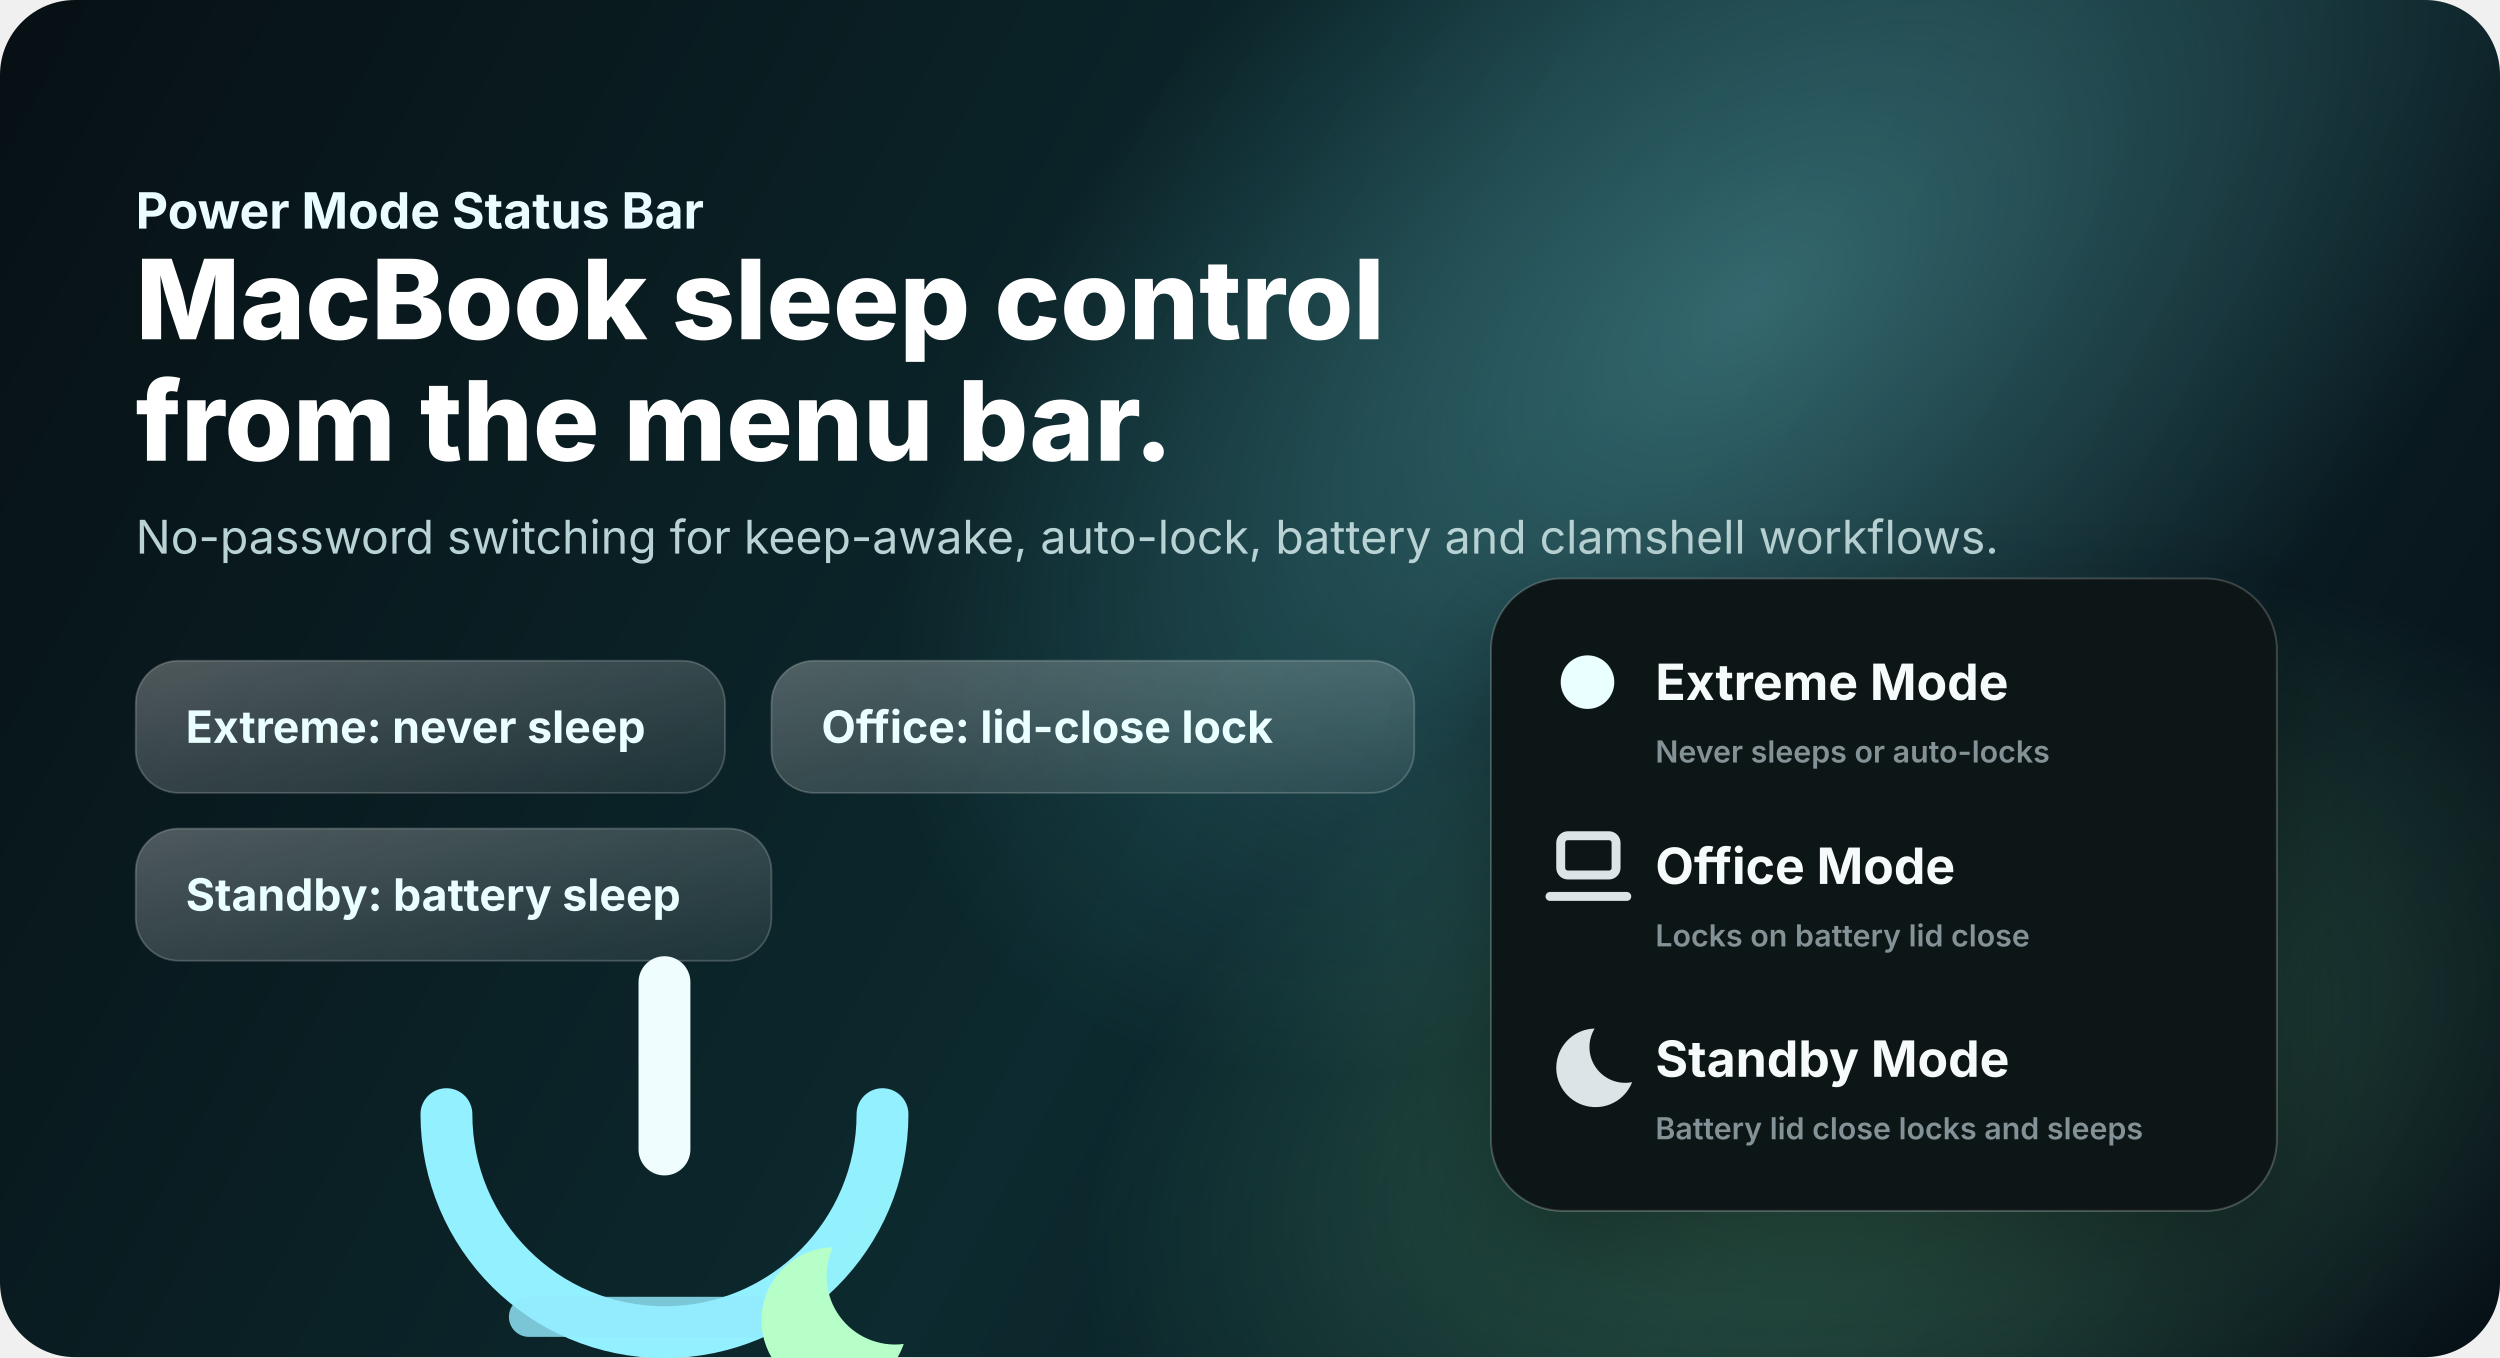
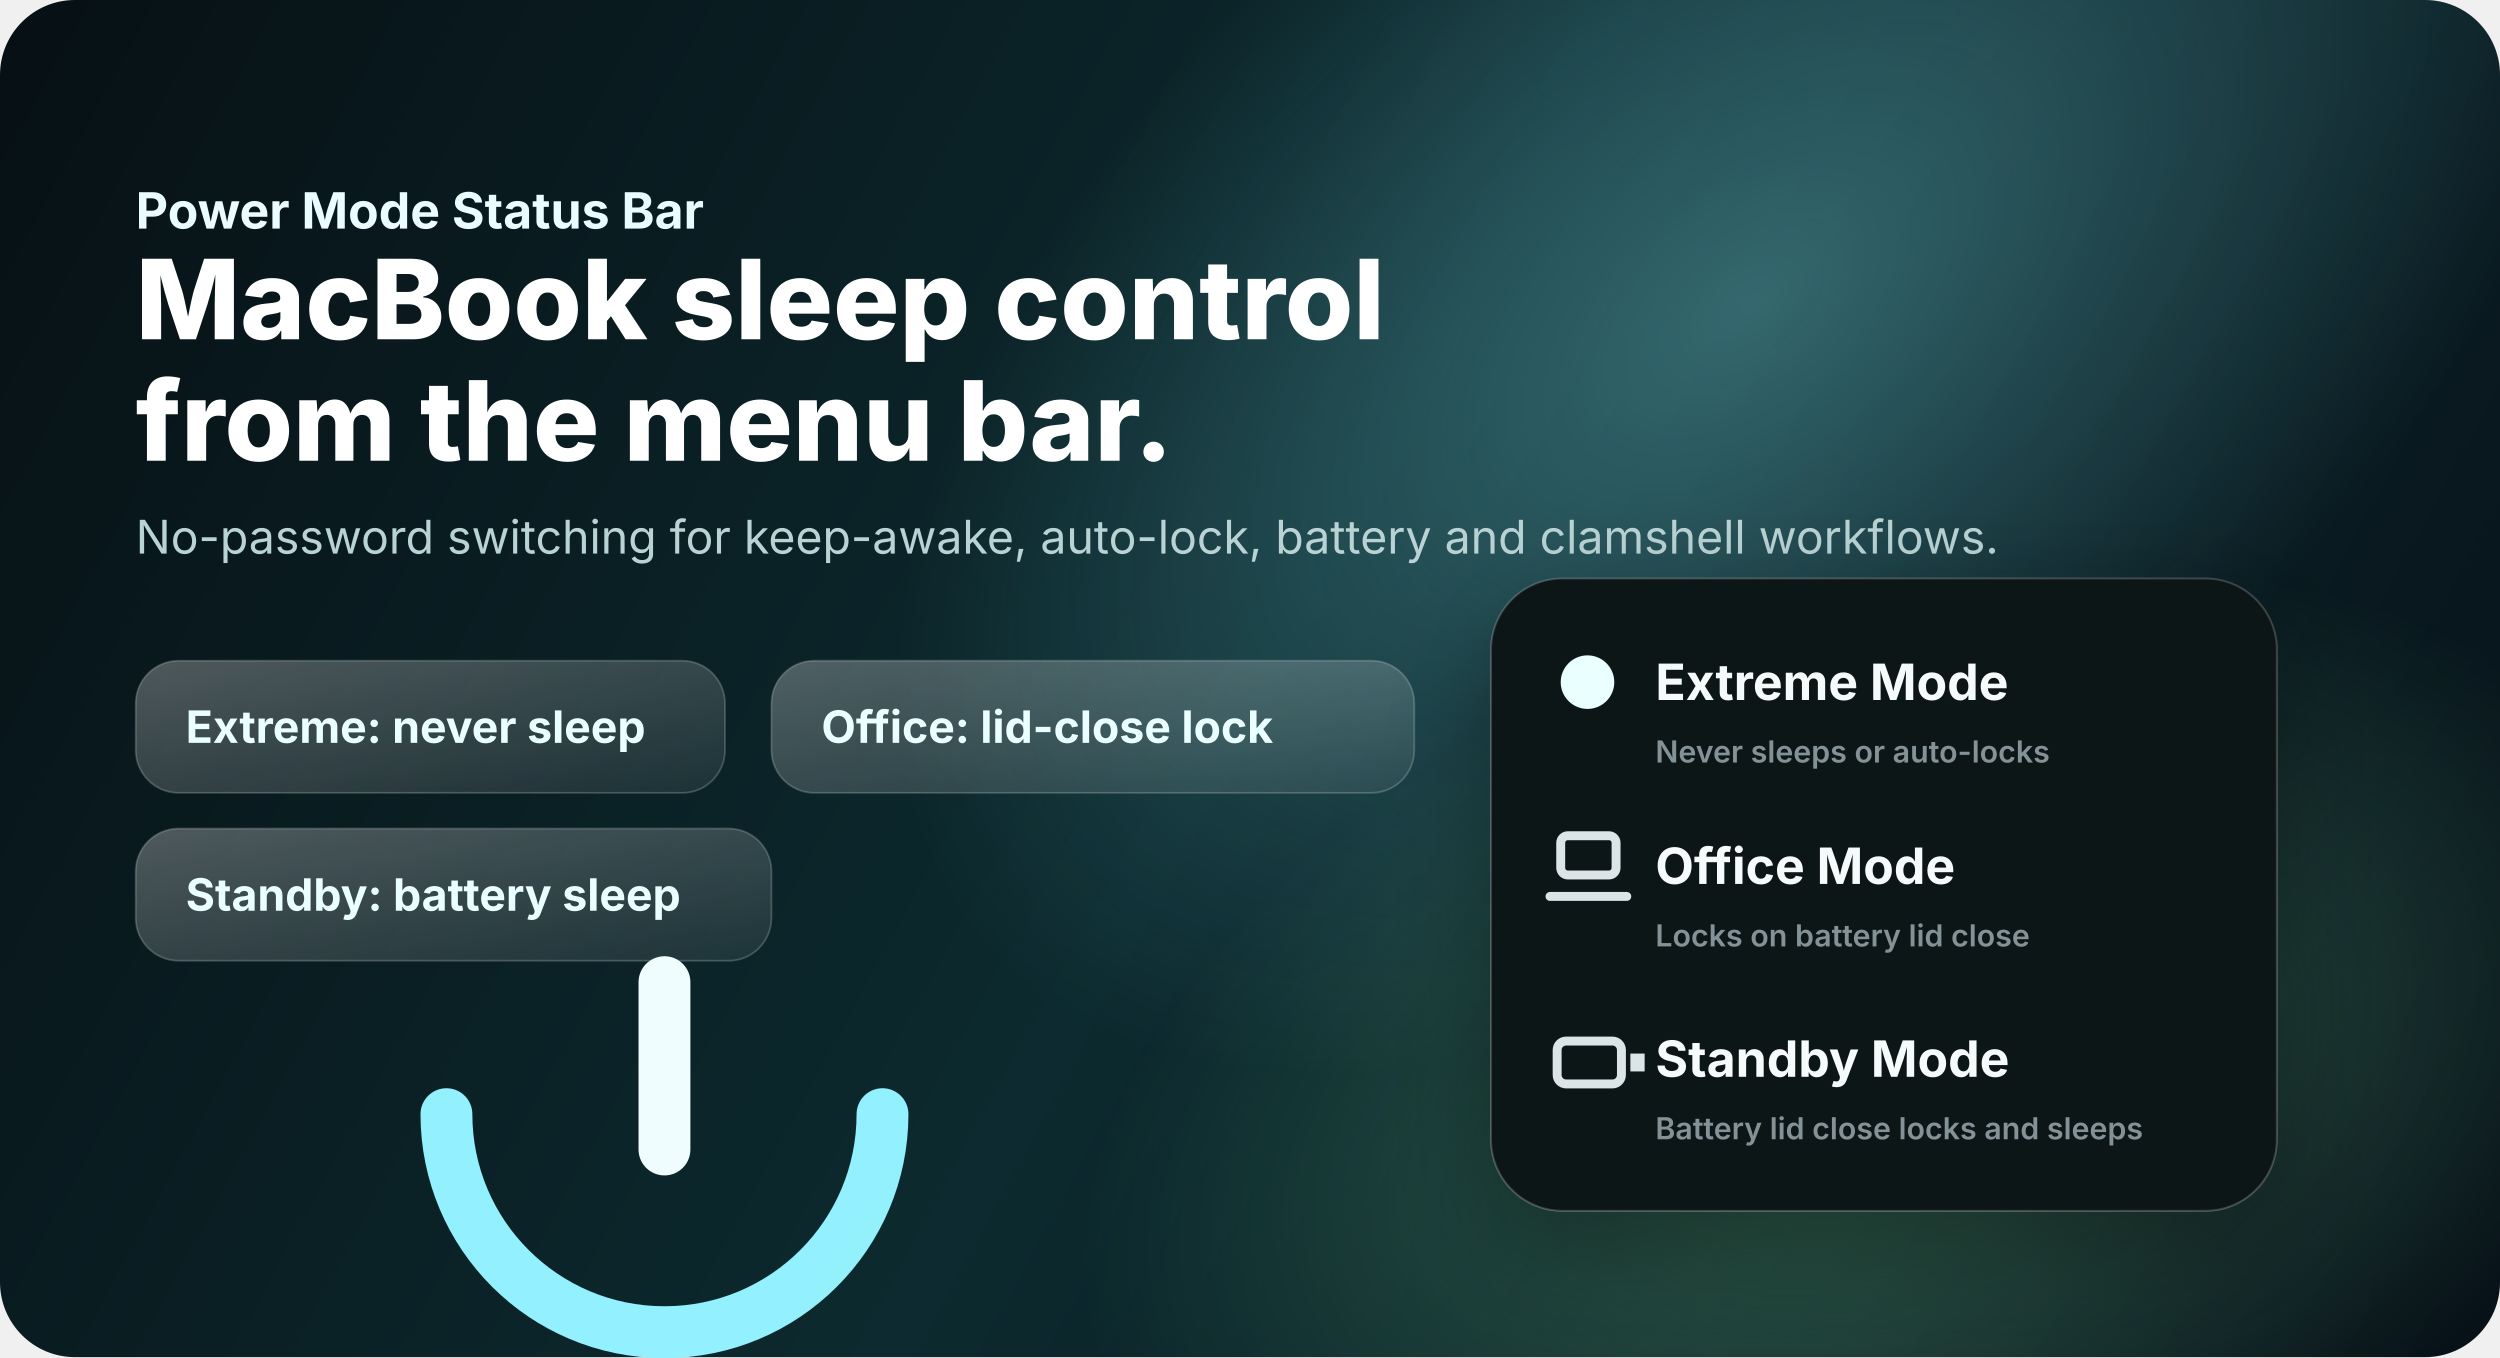
<svg xmlns="http://www.w3.org/2000/svg" viewBox="0 0 1400 760" role="img" aria-labelledby="title desc">
  <defs>
    <linearGradient id="bg" x1="0" y1="0" x2="1400" y2="760" gradientUnits="userSpaceOnUse">
      <stop offset="0" stop-color="#071014" />
      <stop offset="0.5" stop-color="#0c2a2f" />
      <stop offset="1" stop-color="#071017" />
    </linearGradient>
    <radialGradient id="glow1" cx="0" cy="0" r="1" gradientUnits="userSpaceOnUse" gradientTransform="translate(980 170) rotate(141) scale(560 320)">
      <stop offset="0" stop-color="#8af7ff" stop-opacity="0.32" />
      <stop offset="1" stop-color="#8af7ff" stop-opacity="0" />
    </radialGradient>
    <radialGradient id="glow2" cx="0" cy="0" r="1" gradientUnits="userSpaceOnUse" gradientTransform="translate(1050 620) rotate(-18) scale(460 280)">
      <stop offset="0" stop-color="#8effb1" stop-opacity="0.30" />
      <stop offset="1" stop-color="#8effb1" stop-opacity="0" />
    </radialGradient>
    <linearGradient id="glass" x1="0" y1="0" x2="1" y2="1">
      <stop offset="0" stop-color="#ffffff" stop-opacity="0.28" />
      <stop offset="1" stop-color="#ffffff" stop-opacity="0.07" />
    </linearGradient>
    <linearGradient id="accent" x1="210" y1="385" x2="655" y2="680" gradientUnits="userSpaceOnUse">
      <stop offset="0" stop-color="#93f0ff" />
      <stop offset="1" stop-color="#96ffc1" />
    </linearGradient>
    <filter id="shadow" x="-20%" y="-20%" width="140%" height="140%">
      <feDropShadow dx="0" dy="22" stdDeviation="30" flood-color="#000000" flood-opacity="0.35" />
    </filter>
  </defs>
  <rect width="1400" height="760" rx="42" fill="url(#bg)" />
  <rect width="1400" height="760" rx="42" fill="url(#glow1)" />
  <rect width="1400" height="760" rx="42" fill="url(#glow2)" />
  <g transform="translate(76 86)">
    <text x="0" y="42" fill="#eafcff" font-size="28" font-family="-apple-system,BlinkMacSystemFont,Segoe UI,sans-serif" font-weight="700">Power Mode Status Bar</text>
    <text x="0" y="104" fill="#ffffff" font-size="62" font-family="-apple-system,BlinkMacSystemFont,Segoe UI,sans-serif" font-weight="800">MacBook sleep control</text>
    <text x="0" y="172" fill="#ffffff" font-size="62" font-family="-apple-system,BlinkMacSystemFont,Segoe UI,sans-serif" font-weight="800">from the menu bar.</text>
    <text x="0" y="224" fill="#b9d3d5" font-size="26" font-family="-apple-system,BlinkMacSystemFont,Segoe UI,sans-serif">No-password switching for keep-awake, auto-lock, battery and clamshell workflows.</text>
    <g transform="translate(0 284)" font-family="-apple-system,BlinkMacSystemFont,Segoe UI,sans-serif">
      <rect x="0" y="0" width="330" height="74" rx="24" fill="url(#glass)" stroke="#ffffff" stroke-opacity="0.20" />
      <text x="28" y="46" fill="#eaffff" font-size="25" font-weight="700">Extreme: never sleep</text>
      <rect x="356" y="0" width="360" height="74" rx="24" fill="url(#glass)" stroke="#ffffff" stroke-opacity="0.20" />
      <text x="384" y="46" fill="#eaffff" font-size="25" font-weight="700">Office: lid-close lock</text>
      <rect x="0" y="94" width="356" height="74" rx="24" fill="url(#glass)" stroke="#ffffff" stroke-opacity="0.20" />
      <text x="28" y="140" fill="#eaffff" font-size="25" font-weight="700">Standby: battery sleep</text>
    </g>
  </g>
  <g transform="translate(835 324)" filter="url(#shadow)">
    <rect x="0" y="0" width="440" height="354" rx="40" fill="#111516" stroke="#ffffff" stroke-opacity="0.18" />
    <g font-family="-apple-system,BlinkMacSystemFont,Segoe UI,sans-serif" font-weight="700" font-size="28">
      <circle cx="54" cy="58" r="15" fill="#eaffff" />
      <text x="92" y="68" fill="#f5fbfb">Extreme Mode</text>
      <text x="92" y="103" fill="#829296" font-size="17" font-weight="600">Never sleeps or auto-locks</text>
      <rect x="39" y="144" width="31" height="22" rx="4" fill="none" stroke="#dbe5e7" stroke-width="5" />
      <path d="M33 178h43" stroke="#dbe5e7" stroke-width="5" stroke-linecap="round" />
      <text x="92" y="171" fill="#f5fbfb">Office Mode</text>
      <text x="92" y="206" fill="#829296" font-size="17" font-weight="600">Locks on battery lid close</text>
-       <path d="M58 252a22 22 0 1 0 21 30a20 20 0 0 1-21-30z" fill="#dbe5e7" />
+       <rect x="37" y="259" width="36" height="24" rx="5" fill="none" stroke="#dbe5e7" stroke-width="5" />
+       <path d="M78 266h8v10h-8z" fill="#dbe5e7" />
      <text x="92" y="279" fill="#f5fbfb">Standby Mode</text>
      <text x="92" y="314" fill="#829296" font-size="17" font-weight="600">Battery lid close locks and sleeps</text>
    </g>
  </g>
  <g transform="translate(250 550) scale(0.66)">
    <path d="M0 112a185 185 0 1 0 370 0" fill="none" stroke="url(#accent)" stroke-width="44" stroke-linecap="round" />
    <path d="M185 0v142" stroke="#f0fdff" stroke-width="44" stroke-linecap="round" />
-     <path d="M70 284h230" stroke="#93eafe" stroke-width="34" stroke-linecap="round" opacity="0.82" />
-     <path d="M328 225a62 62 0 1 0 60 82a58 58 0 0 1-60-82z" fill="#b6ffc8" />
  </g>
</svg>
